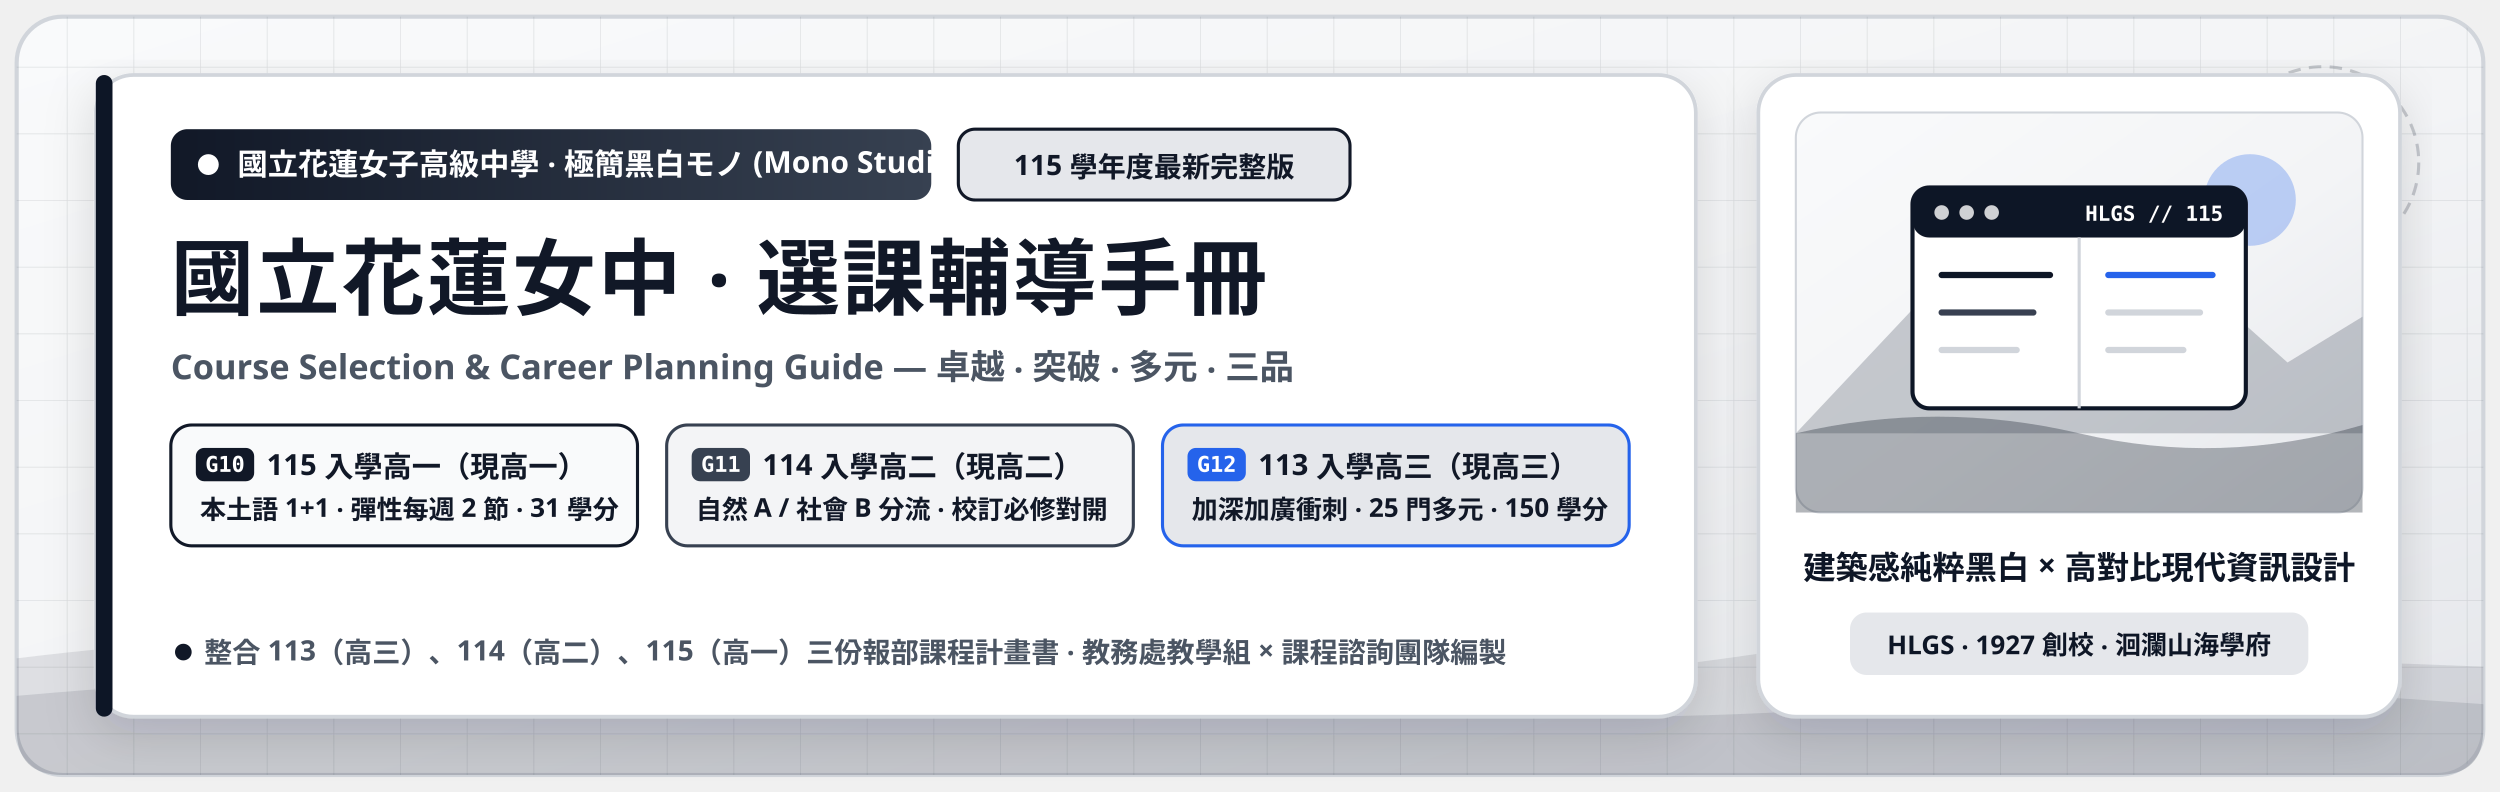
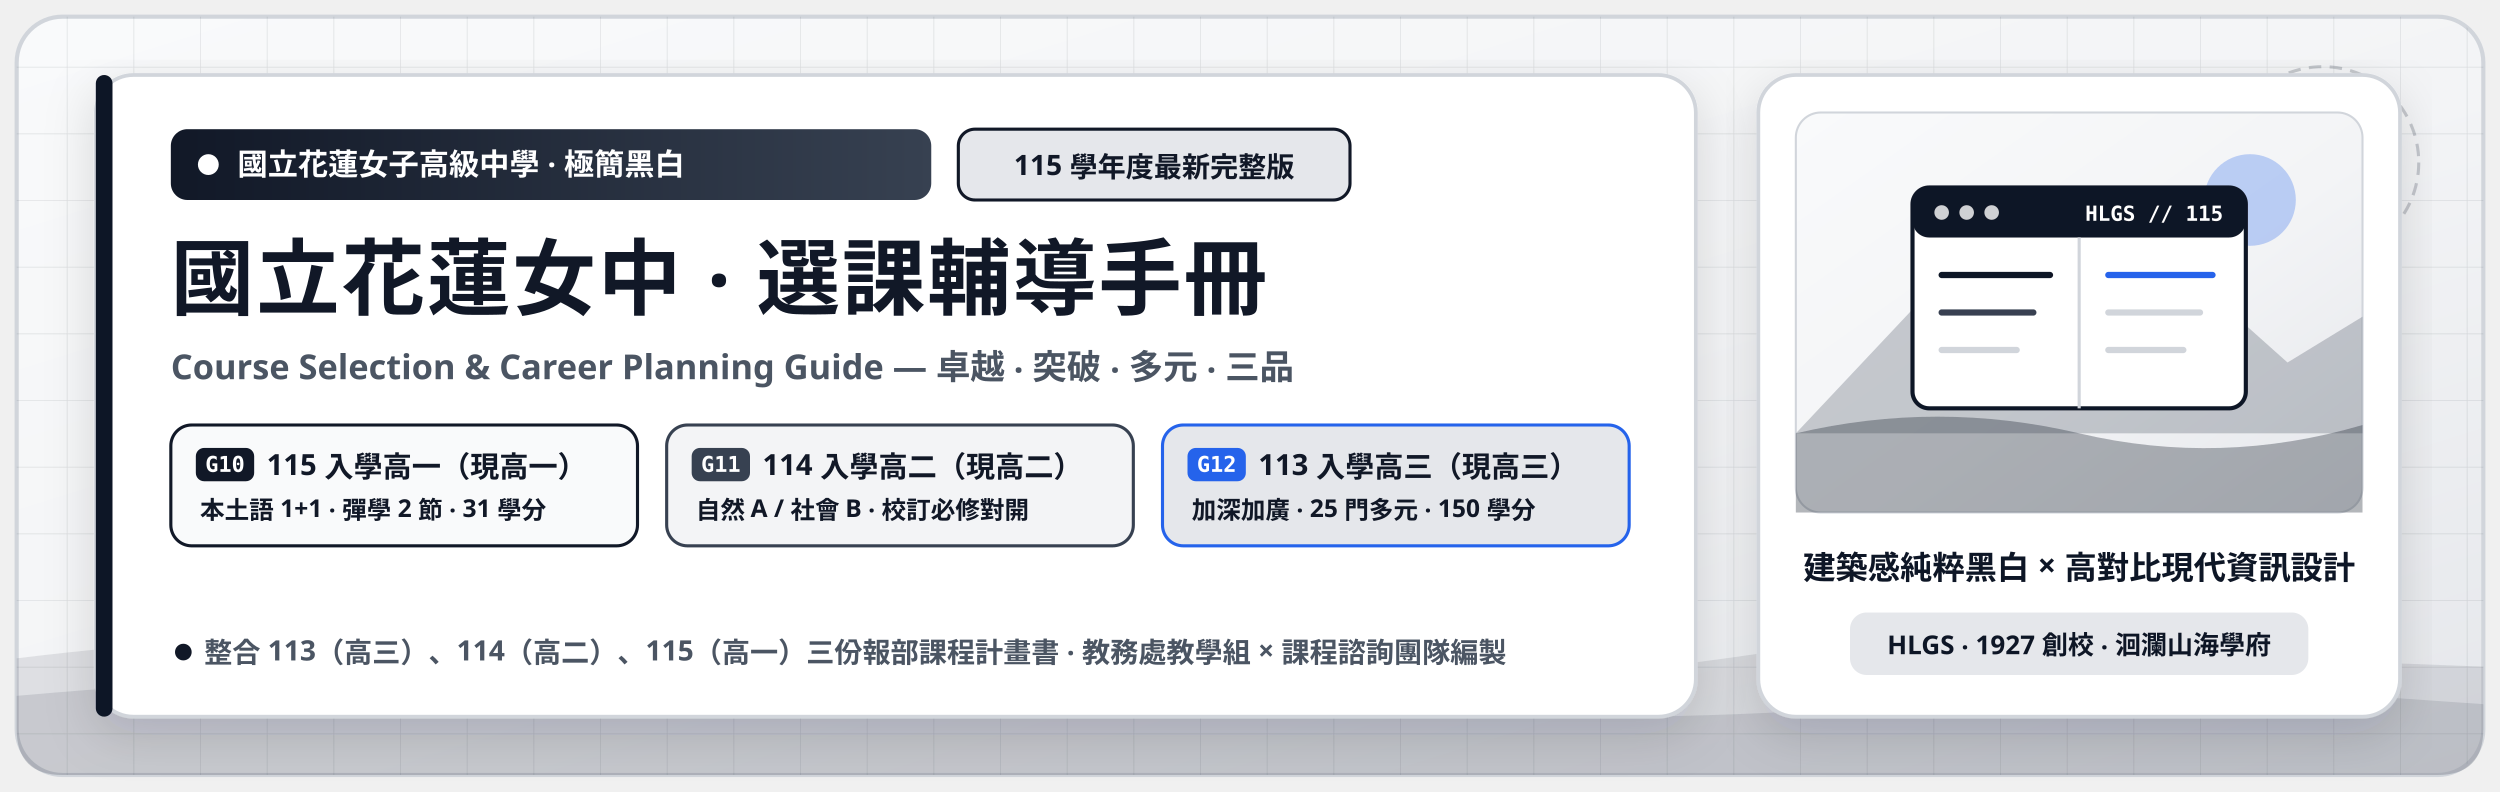
<svg xmlns="http://www.w3.org/2000/svg" viewBox="0 0 1200 380" width="100%" height="100%">
  <defs>
    <linearGradient id="bgGrad_mono_False" x1="0%" y1="0%" x2="100%" y2="100%">
      <stop offset="0%" stop-color="#F9FAFB" />
      <stop offset="55%" stop-color="#F3F4F6" />
      <stop offset="100%" stop-color="#E5E7EB" />
    </linearGradient>
    <linearGradient id="pillGrad_mono_False" x1="0%" y1="0%" x2="100%" y2="0%">
      <stop offset="0%" stop-color="#111827" />
      <stop offset="100%" stop-color="#374151" />
    </linearGradient>
    <filter id="softShadow" x="-5%" y="-5%" width="110%" height="115%">
      <feDropShadow dx="0" dy="8" stdDeviation="12" flood-color="#111827" flood-opacity="0.14" />
    </filter>
    <pattern id="archGrid" width="32" height="32" patternUnits="userSpaceOnUse">
      <path d="M 32 0 L 0 0 0 32" fill="none" stroke="#111827" stroke-width="0.6" opacity="0.12" />
    </pattern>
  </defs>
  <rect x="8" y="8" width="1184" height="364" rx="22" fill="url(#bgGrad_mono_False)" stroke="#D1D5DB" stroke-width="2" />
  <rect x="8" y="8" width="1184" height="364" rx="22" fill="url(#archGrid)" />
  <path d="M 8 316 Q 220 290 440 318 T 880 308 L 1192 320 L 1192 350 Q 1192 372 1170 372 L 30 372 Q 8 372 8 350 Z" fill="#111827" opacity="0.10" />
  <path d="M 8 334 Q 280 310 540 334 T 1020 326 L 1192 338 L 1192 350 Q 1192 372 1170 372 L 30 372 Q 8 372 8 350 Z" fill="#374151" opacity="0.14" />
  <circle cx="1115" cy="78" r="46" fill="none" stroke="#374151" stroke-width="1.5" opacity="0.25" stroke-dasharray="6,4" />
  <circle cx="1115" cy="78" r="28" fill="#2563EB" opacity="0.12" />
  <g filter="url(#softShadow)">
    <rect x="46" y="36" width="768" height="308" rx="18" fill="#FFFFFF" stroke="#D1D5DB" stroke-width="1.8" />
    <rect x="46" y="36" width="8" height="308" rx="4" fill="#111827" />
  </g>
  <rect x="82" y="62" width="365" height="34" rx="8" fill="url(#pillGrad_mono_False)" />
  <circle cx="100" cy="79" r="5" fill="#FFFFFF" />
  <text x="114" y="84" font-family="'Noto Sans TC', 'PingFang TC', 'Microsoft JhengHei', sans-serif" font-size="14.5" font-weight="700" fill="#FFFFFF">
-     國立花蓮女子高級中學 ‧ 極簡黑白モノ (Mono Studio)
+     國立花蓮女子高級中學 ‧ 極簡黑白
  </text>
  <rect x="460" y="62" width="188" height="34" rx="8" fill="#E5E7EB" stroke="#111827" stroke-width="1.5" />
  <text x="554" y="84" text-anchor="middle" font-family="'Noto Sans TC', 'PingFang TC', sans-serif" font-size="13.5" font-weight="800" fill="#111827">
    115 學年度最新完整版
  </text>
  <text x="82" y="148" font-family="'Noto Sans TC', 'PingFang TC', 'Microsoft JhengHei', sans-serif" font-size="40" font-weight="900" fill="#111827" letter-spacing="1">
    國立花蓮女中 ‧ 選課輔導手冊
  </text>
  <text x="82" y="182" font-family="'Noto Sans TC', 'PingFang TC', sans-serif" font-size="16.5" font-weight="600" fill="#4B5563">
    Course Selection &amp; Career Planning Guide — 卓越 ‧ 突破 ‧ 多元 ‧ 三品
  </text>
  <g transform="translate(82, 204)">
    <rect x="0" y="0" width="224" height="58" rx="10" fill="#F9FAFB" stroke="#111827" stroke-width="1.5" />
    <rect x="12" y="11" width="28" height="16" rx="4" fill="#111827" />
    <text x="26" y="22.5" text-anchor="middle" font-family="monospace" font-size="10.5" font-weight="800" fill="#FFFFFF">G10</text>
    <text x="46" y="24" font-family="'Noto Sans TC', sans-serif" font-size="14" font-weight="800" fill="#111827">115 入學高一（現高一）</text>
-     <text x="14" y="45" font-family="'Noto Sans TC', sans-serif" font-size="12.5" font-weight="600" fill="#111827">本土語 1+1 ‧ 彈性每週 2 節 ‧ 31 學分</text>
+     <text x="14" y="45" font-family="'Noto Sans TC', sans-serif" font-size="11.8" font-weight="600" fill="#111827">本土語 1+1 ‧ 彈學 2 節 ‧ 31 學分</text>
    <rect x="238" y="0" width="224" height="58" rx="10" fill="#F3F4F6" stroke="#374151" stroke-width="1.5" />
    <rect x="250" y="11" width="28" height="16" rx="4" fill="#374151" />
    <text x="264" y="22.5" text-anchor="middle" font-family="monospace" font-size="10.5" font-weight="800" fill="#FFFFFF">G11</text>
    <text x="284" y="24" font-family="'Noto Sans TC', sans-serif" font-size="14" font-weight="800" fill="#111827">114 入學高二（現高二）</text>
-     <text x="252" y="45" font-family="'Noto Sans TC', sans-serif" font-size="12.5" font-weight="600" fill="#111827">自然 A / 社會 B 分流 ‧ 校訂必修對開</text>
+     <text x="252" y="45" font-family="'Noto Sans TC', sans-serif" font-size="11.8" font-weight="600" fill="#111827">自然 A / 社會 B ‧ 校訂必修對開</text>
    <rect x="476" y="0" width="224" height="58" rx="10" fill="#E5E7EB" stroke="#2563EB" stroke-width="1.5" />
    <rect x="488" y="11" width="28" height="16" rx="4" fill="#2563EB" />
    <text x="502" y="22.5" text-anchor="middle" font-family="monospace" font-size="10.5" font-weight="800" fill="#FFFFFF">G12</text>
    <text x="522" y="24" font-family="'Noto Sans TC', sans-serif" font-size="14" font-weight="800" fill="#111827">113 入學高三（現高三）</text>
-     <text x="490" y="45" font-family="'Noto Sans TC', sans-serif" font-size="12.5" font-weight="600" fill="#111827">加深加廣衝刺 ‧ 25 門多元 ‧ 150 學分</text>
+     <text x="490" y="45" font-family="'Noto Sans TC', sans-serif" font-size="11.8" font-weight="600" fill="#111827">加深加廣 ‧ 25 門多元 ‧ 150 學分</text>
  </g>
  <circle cx="88" cy="313" r="4" fill="#111827" />
  <text x="98" y="318" font-family="'Noto Sans TC', sans-serif" font-size="13.5" font-weight="600" fill="#4B5563">
    整合 113（高三）、114（高二）、115（高一）三份報部課程計畫書 ‧ 教務處教學組 × 課程諮詢團隊編製
  </text>
  <g transform="translate(844, 36)" filter="url(#softShadow)">
    <rect x="0" y="0" width="308" height="308" rx="18" fill="#FFFFFF" stroke="#D1D5DB" stroke-width="1.8" />
    <rect x="18" y="18" width="272" height="192" rx="12" fill="url(#bgGrad_mono_False)" stroke="#D1D5DB" stroke-width="1" />
    <circle cx="236" cy="60" r="22" fill="#2563EB" opacity="0.28" />
    <path d="M 18 172 L 82 104 L 138 148 L 198 88 L 254 138 L 290 116 L 290 172 Z" fill="#374151" opacity="0.26" />
    <path d="M 18 172 Q 86 156 154 172 T 290 168 L 290 210 L 18 210 Z" fill="#111827" opacity="0.32" />
    <rect x="74" y="54" width="160" height="106" rx="8" fill="#FFFFFF" stroke="#111827" stroke-width="2" />
    <rect x="74" y="54" width="160" height="24" rx="8" fill="#111827" />
    <circle cx="88" cy="66" r="3.5" fill="#FFFFFF" opacity="0.8" />
    <circle cx="100" cy="66" r="3.5" fill="#FFFFFF" opacity="0.8" />
    <circle cx="112" cy="66" r="3.5" fill="#FFFFFF" opacity="0.8" />
    <text x="190" y="70" text-anchor="middle" font-family="monospace" font-size="10" font-weight="700" fill="#FFFFFF">HLGS // 115</text>
    <line x1="154" y1="78" x2="154" y2="160" stroke="#D1D5DB" stroke-width="1.5" />
    <line x1="88" y1="96" x2="140" y2="96" stroke="#111827" stroke-width="3" stroke-linecap="round" />
    <line x1="88" y1="114" x2="132" y2="114" stroke="#374151" stroke-width="3" stroke-linecap="round" />
    <line x1="88" y1="132" x2="124" y2="132" stroke="#D1D5DB" stroke-width="3" stroke-linecap="round" />
    <line x1="168" y1="96" x2="218" y2="96" stroke="#2563EB" stroke-width="3" stroke-linecap="round" />
    <line x1="168" y1="114" x2="212" y2="114" stroke="#D1D5DB" stroke-width="3" stroke-linecap="round" />
    <line x1="168" y1="132" x2="204" y2="132" stroke="#D1D5DB" stroke-width="3" stroke-linecap="round" />
    <text x="154" y="242" text-anchor="middle" font-family="'Noto Sans TC', sans-serif" font-size="15.5" font-weight="800" fill="#111827">
      建築感純粹黑白 × 高對比現代資訊設計
    </text>
    <rect x="44" y="258" width="220" height="30" rx="8" fill="#E5E7EB" />
    <text x="154" y="278" text-anchor="middle" font-family="'Noto Sans TC', sans-serif" font-size="12.5" font-weight="800" fill="#111827">
      HLGS ‧ 1927 創校 ‧ 洄瀾山海學府
    </text>
  </g>
</svg>
